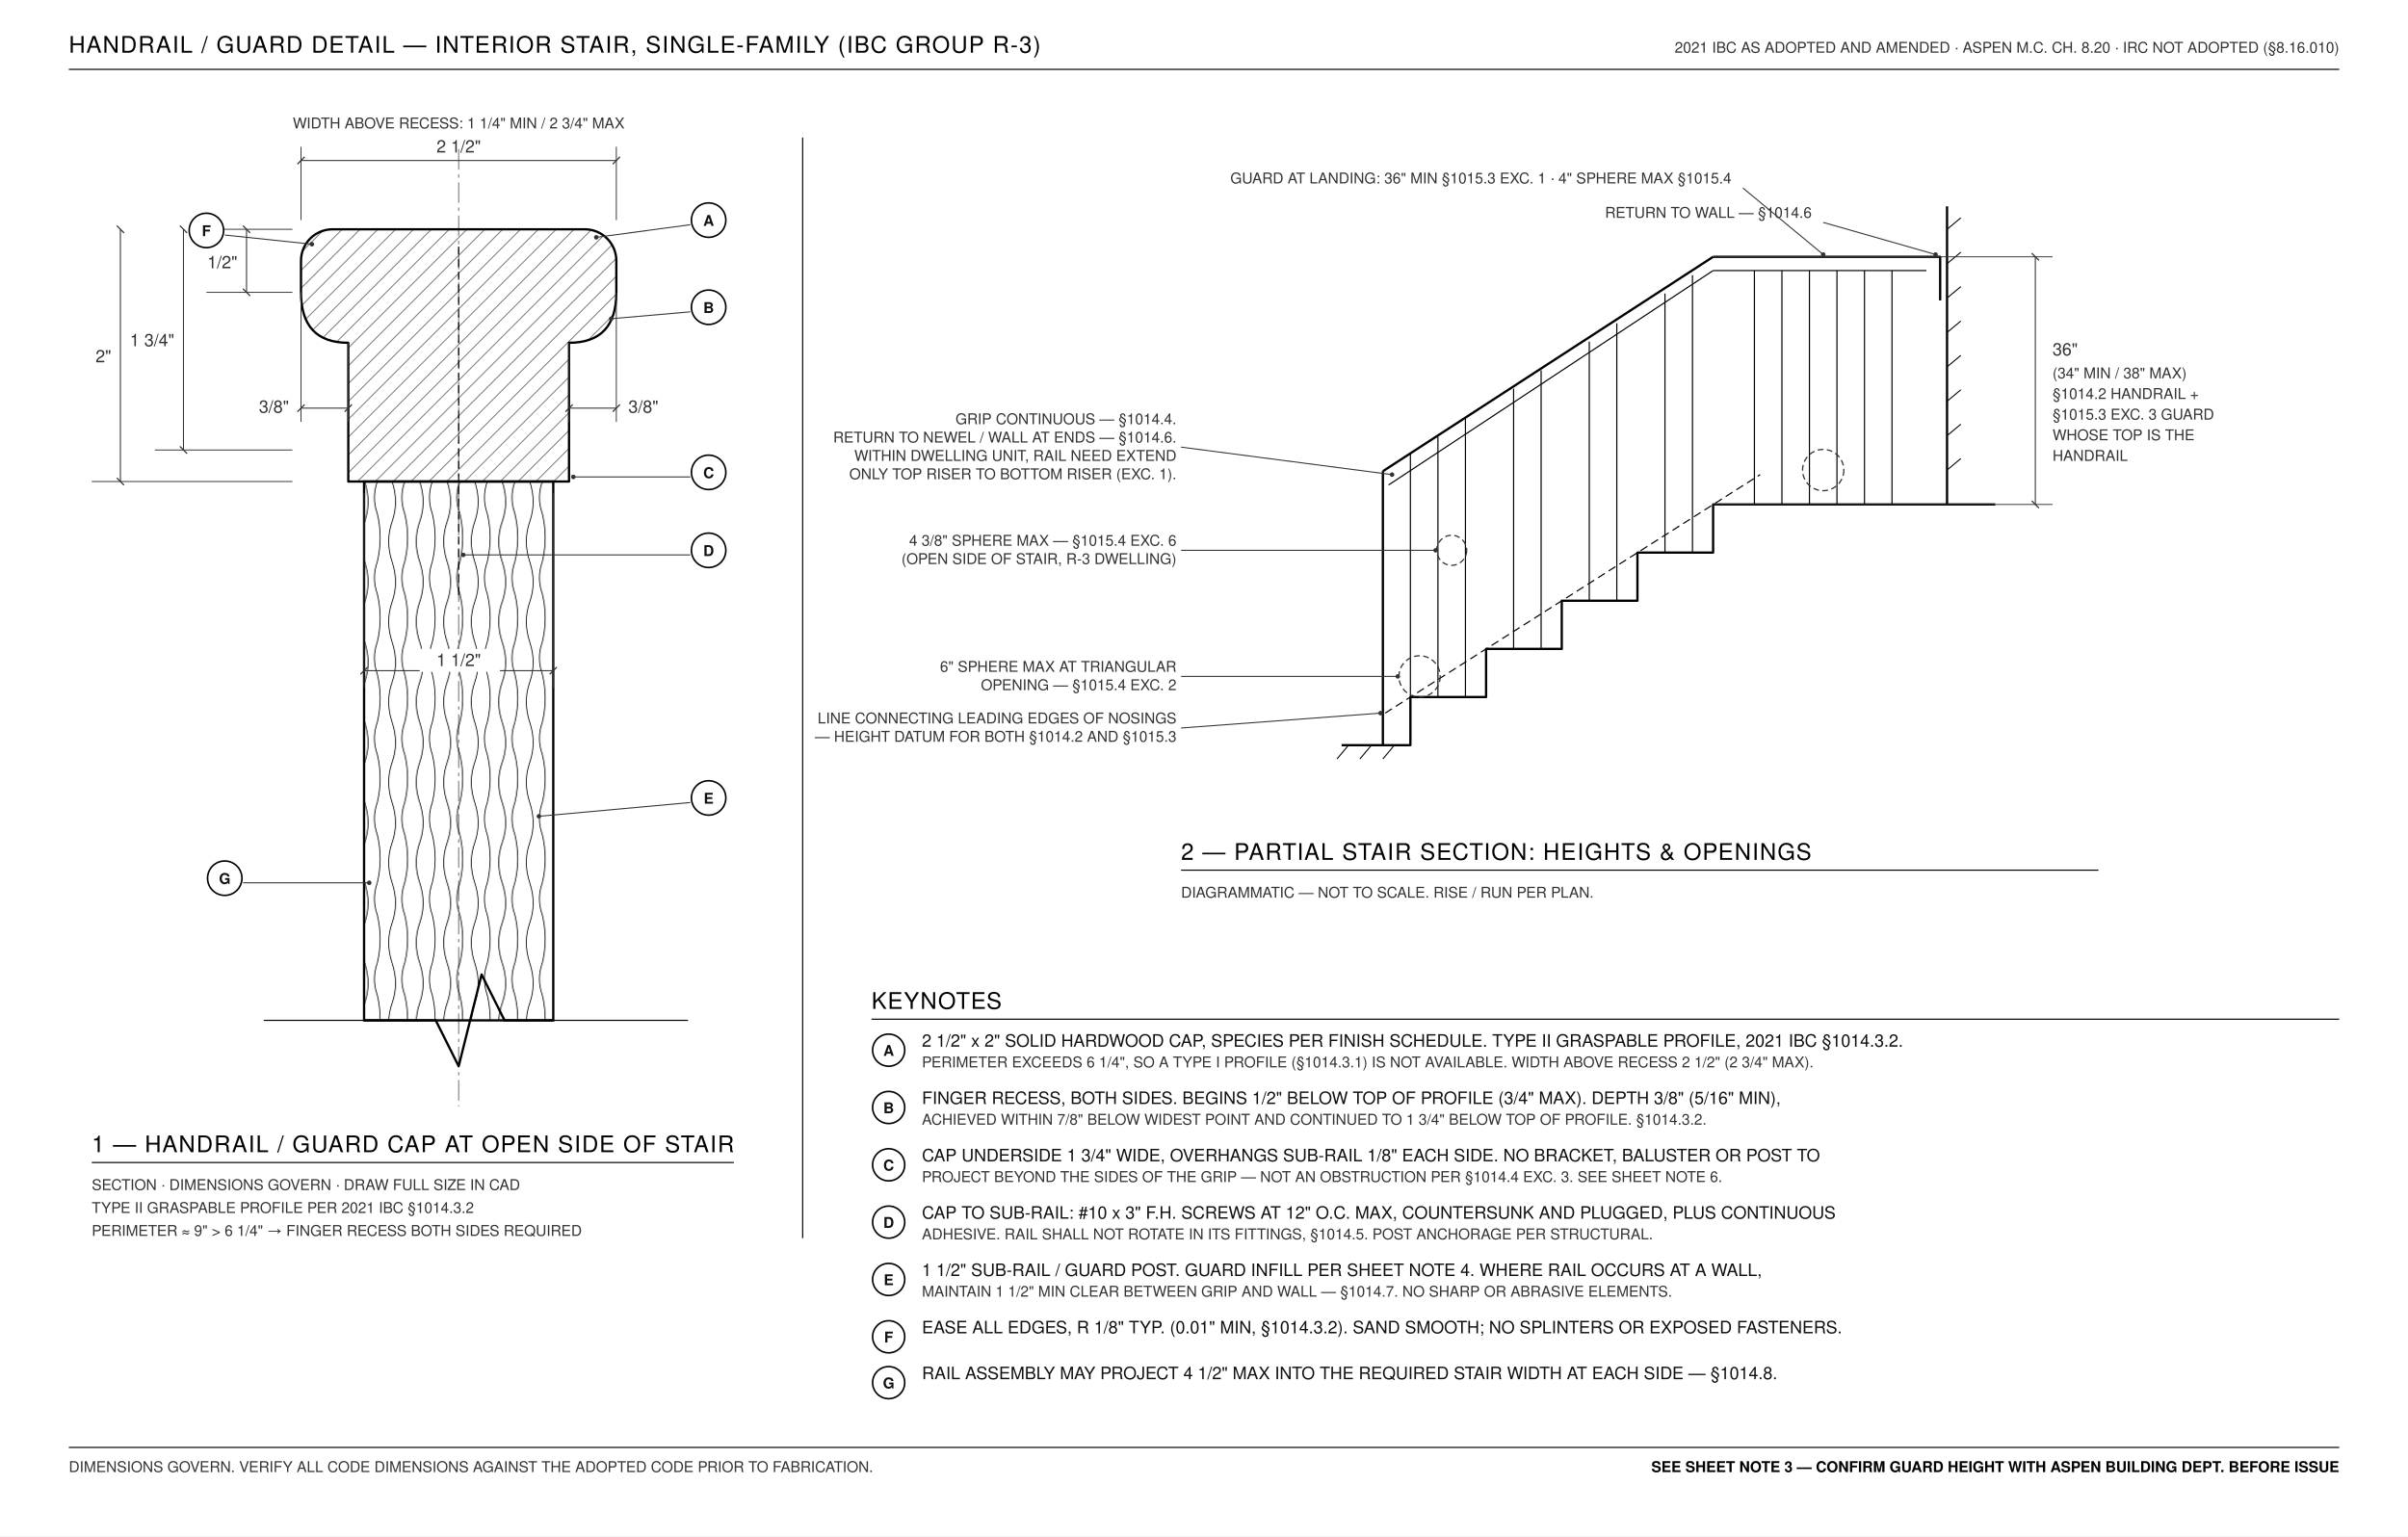
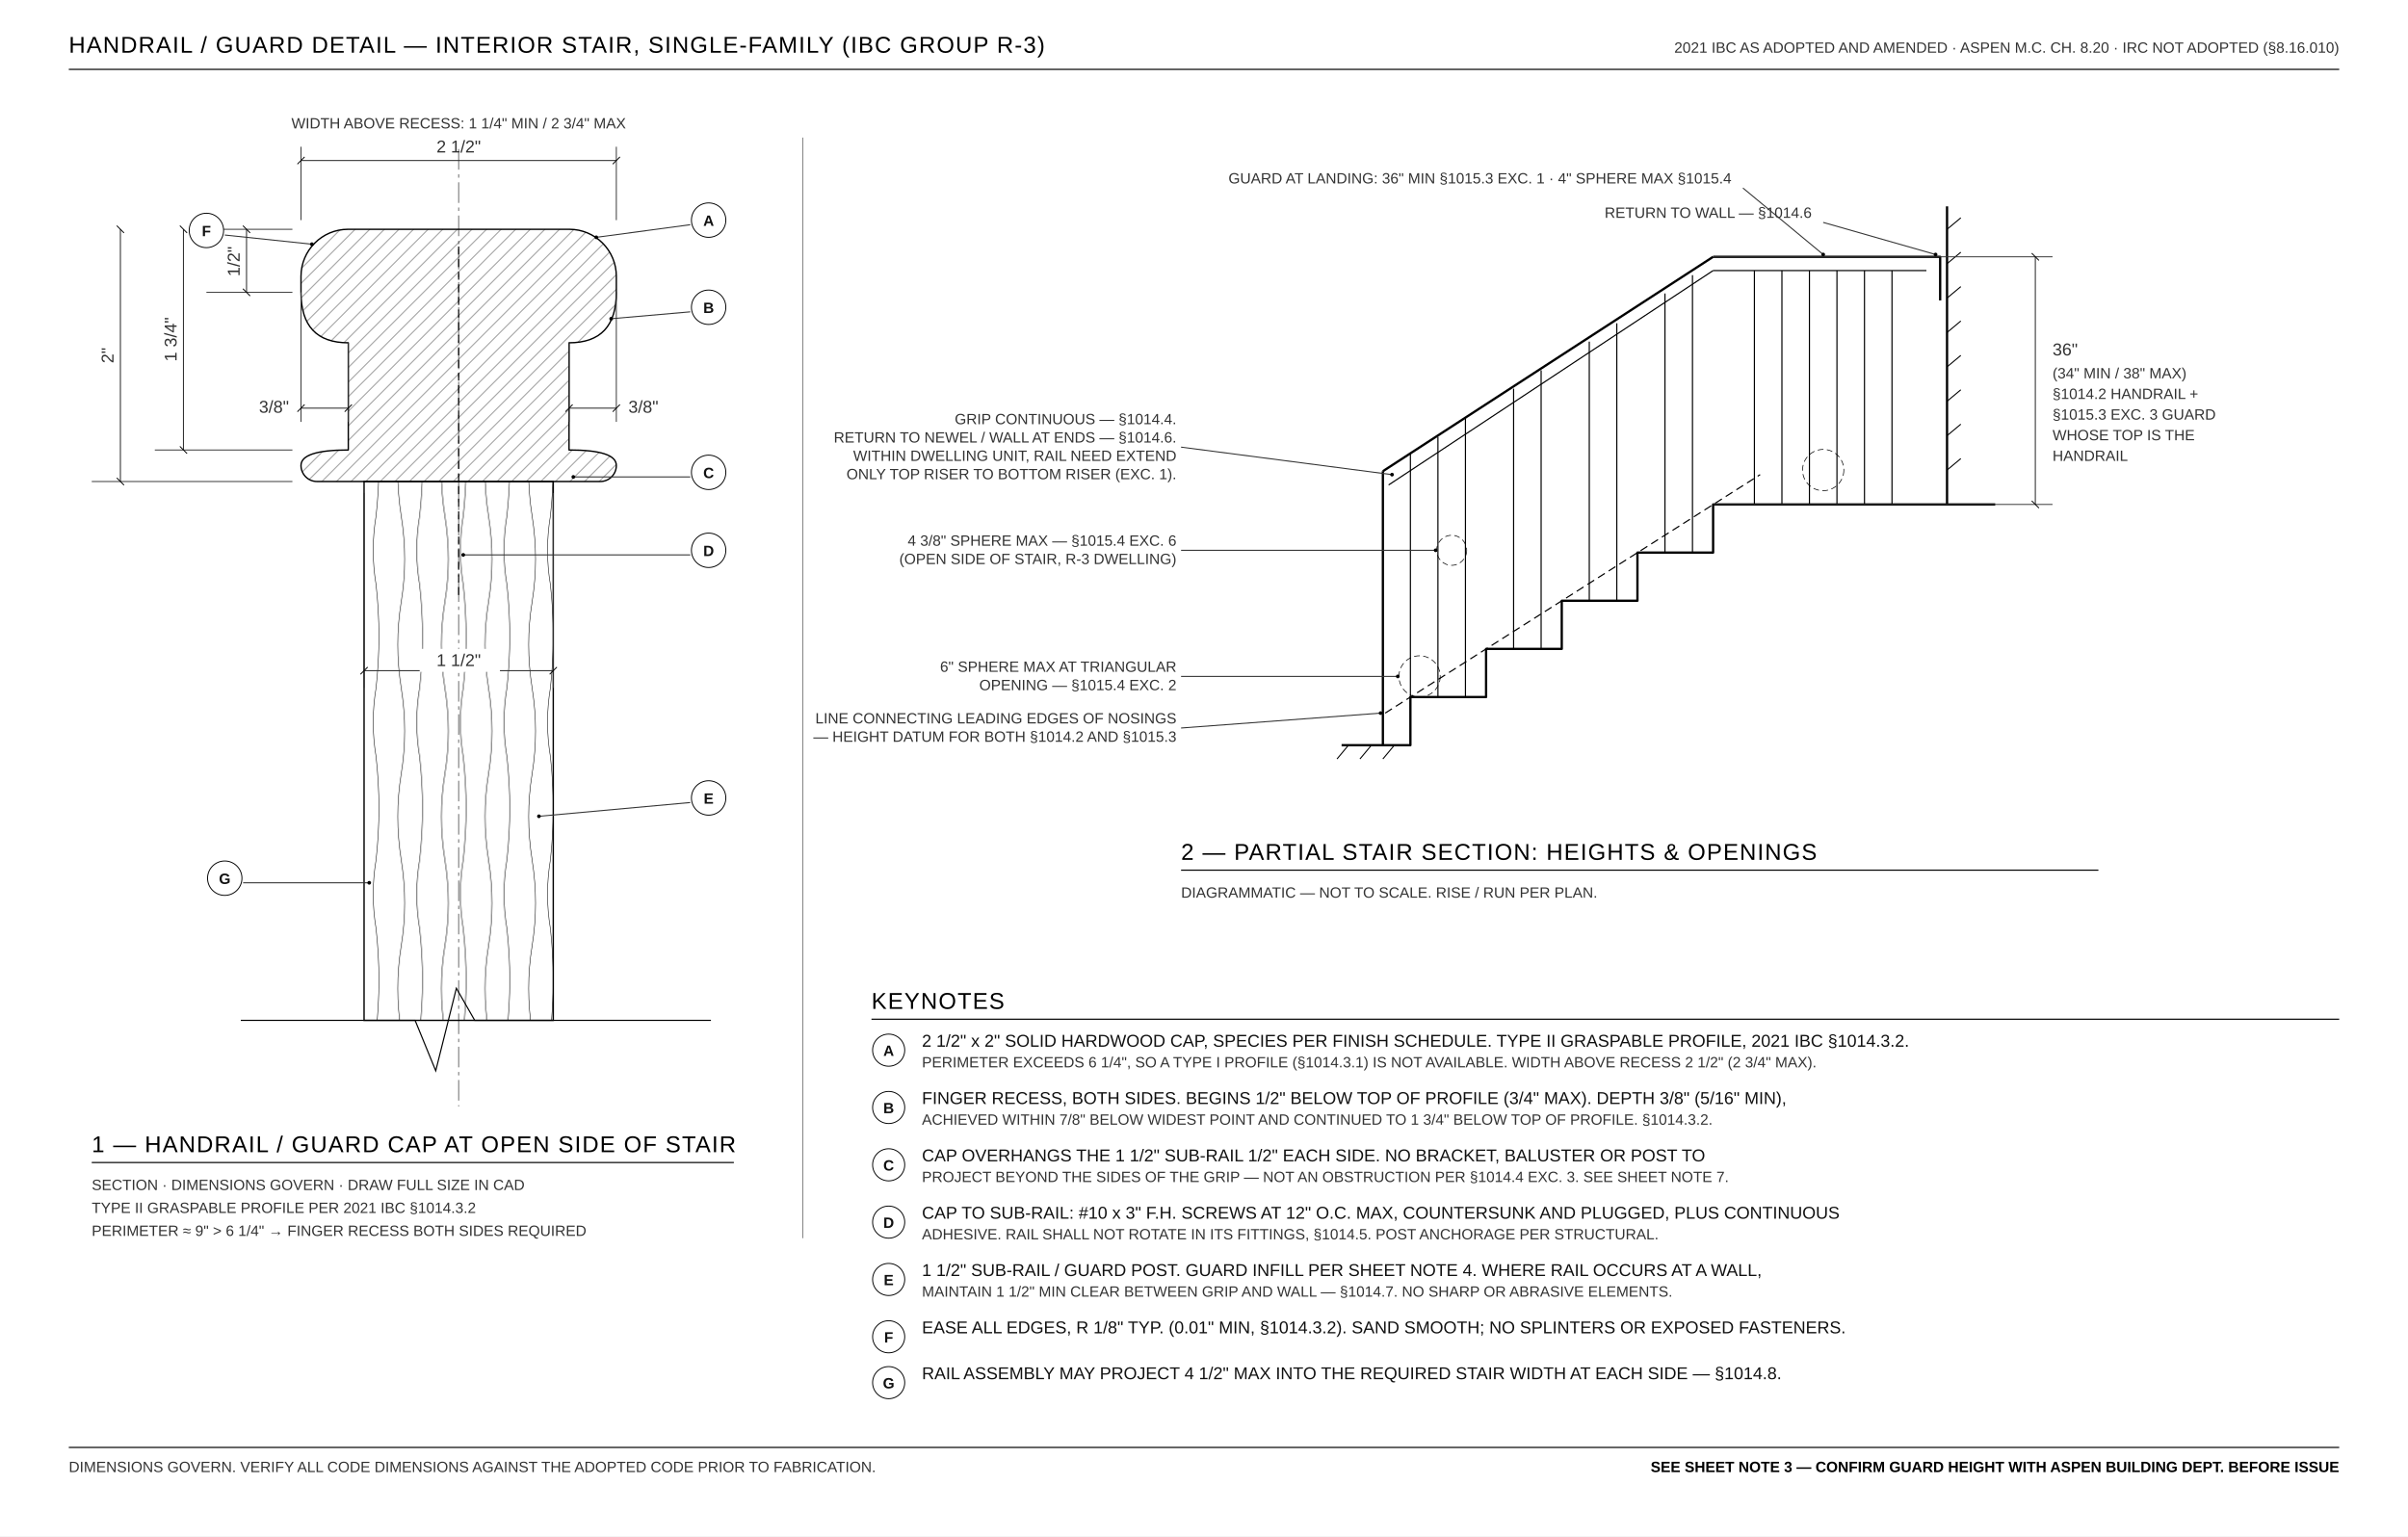
- <svg xmlns="http://www.w3.org/2000/svg" viewBox="0 0 2100 1340" width="2100" height="1340" font-family="Helvetica, Arial, sans-serif">
+ <svg xmlns="http://www.w3.org/2000/svg" viewBox="0 0 2100 1340" width="2100" height="1340" font-family="Arial, Helvetica, sans-serif">
  <defs>
-     <pattern id="hatch" width="11" height="11" patternTransform="rotate(45)" patternUnits="userSpaceOnUse">
-       <line x1="0" y1="0" x2="0" y2="11" stroke="#000" stroke-width="0.8" />
+     <pattern id="hatch" width="9" height="9" patternTransform="rotate(45)" patternUnits="userSpaceOnUse">
+       <line x1="0" y1="0" x2="0" y2="9" stroke="#000" stroke-width="0.6" />
    </pattern>
-     <pattern id="grain" width="24" height="70" patternUnits="userSpaceOnUse">
-       <path d="M6 0 q6 18 0 35 q-6 17 0 35" fill="none" stroke="#000" stroke-width="0.7" />
-       <path d="M17 0 q-5 14 0 28 q5 21 0 42" fill="none" stroke="#000" stroke-width="0.7" />
+     <pattern id="grain" width="38" height="150" patternUnits="userSpaceOnUse">
+       <path d="M8 0 q6 38 0 75 q-6 37 0 75" fill="none" stroke="#000" stroke-width="0.45" />
+       <path d="M24 0 q-5 30 0 60 q5 45 0 90" fill="none" stroke="#000" stroke-width="0.45" />
    </pattern>
    <marker id="tick" markerWidth="12" markerHeight="12" refX="6" refY="6" orient="auto">
-       <line x1="2.5" y1="9.5" x2="9.5" y2="2.5" stroke="#333" stroke-width="1.2" />
+       <line x1="2.5" y1="9.5" x2="9.5" y2="2.5" stroke="#000" stroke-width="0.9" />
    </marker>
    <marker id="dot" markerWidth="8" markerHeight="8" refX="4" refY="4" orient="auto">
-       <circle cx="4" cy="4" r="2.2" fill="#333" />
+       <circle cx="4" cy="4" r="1.8" fill="#000" />
    </marker>
    <style>
      .obj  { fill:none; stroke:#000; stroke-width:2; stroke-linejoin:round; }
      .thin { fill:none; stroke:#000; stroke-width:1; }
      .ctr  { fill:none; stroke:#666; stroke-width:0.8; stroke-dasharray:18 4 3 4; }
      .hid  { fill:none; stroke:#000; stroke-width:1; stroke-dasharray:7 4; }
      .ext  { fill:none; stroke:#333; stroke-width:0.8; }
      .dim  { fill:none; stroke:#333; stroke-width:0.9; marker-start:url(#tick); marker-end:url(#tick); }
      .lead { fill:none; stroke:#333; stroke-width:0.9; marker-end:url(#dot); }
      .t    { font-size:15px; fill:#111; }
      .td   { font-size:15px; fill:#333; }
      .ts   { font-size:13px; fill:#333; }
      .tt   { font-size:20px; fill:#000; letter-spacing:1px; }
      .tk   { font-size:13px; fill:#111; font-weight:bold; }
      .flag { font-size:13px; fill:#000; font-weight:bold; }
    </style>
  </defs>
  <rect x="0" y="0" width="2100" height="1340" fill="#fff" />
  <g id="view1">
    <line class="ctr" x1="400" y1="130" x2="400" y2="965" />
-     <path d="M 262.5 227.5              A 27.5 27.5 0 0 1 290 200              L 510 200              A 27.5 27.5 0 0 1 537.5 227.5              L 537.5 255              Q 537.5 299 496.25 299              L 496.25 420              L 303.75 420              L 303.75 299              Q 262.5 299 262.5 255 Z" fill="url(#hatch)" stroke="#000" stroke-width="2" stroke-linejoin="round" />
-     <rect x="317.5" y="420" width="165" height="470" fill="url(#grain)" stroke="#000" stroke-width="2" />
-     <path class="obj" d="M 317.5 890 L 380 890 L 400 930 L 420 850 L 440 890 L 482.5 890" />
-     <line class="thin" x1="230" y1="890" x2="317.5" y2="890" />
-     <line class="thin" x1="482.5" y1="890" x2="600" y2="890" />
+     <path d="M 262.5 241              A 41 41 0 0 1 303.5 200              L 496.5 200              A 41 41 0 0 1 537.5 241              L 537.5 255              Q 537.5 299 496.25 299              L 496.25 392.5              Q 537.5 392.5 537.5 406              A 14 14 0 0 1 523.5 420              L 276.5 420              A 14 14 0 0 1 262.5 406              Q 262.5 392.5 303.75 392.5              L 303.75 299              Q 262.5 299 262.5 255 Z" fill="url(#hatch)" stroke="#000" stroke-width="1.2" stroke-linejoin="round" />
+     <rect x="317.5" y="420" width="165" height="470" fill="url(#grain)" stroke="#000" stroke-width="1.2" />
+     <path class="thin" d="M 317.5 890 L 362 890 L 380 934 L 398 862 L 414 890 L 482.5 890" />
+     <line class="thin" x1="210" y1="890" x2="317.5" y2="890" />
+     <line class="thin" x1="482.5" y1="890" x2="620" y2="890" />
    <line class="hid" x1="400" y1="215" x2="400" y2="520" />
    <line class="ext" x1="262.5" y1="192" x2="262.5" y2="128" />
    <line class="ext" x1="537.5" y1="192" x2="537.5" y2="128" />
    <line class="dim" x1="262.5" y1="140" x2="537.5" y2="140" />
    <text class="td" x="400" y="133" text-anchor="middle">2 1/2"</text>
    <text class="ts" x="400" y="112" text-anchor="middle">WIDTH ABOVE RECESS: 1 1/4" MIN / 2 3/4" MAX</text>
    <line class="ext" x1="255" y1="200" x2="180" y2="200" />
    <line class="ext" x1="255" y1="255" x2="180" y2="255" />
    <line class="dim" x1="215" y1="200" x2="215" y2="255" />
-     <text class="td" x="207" y="234" text-anchor="end">1/2"</text>
+     <text class="td" x="209" y="228" text-anchor="middle" transform="rotate(-90 209 228)">1/2"</text>
    <line class="ext" x1="255" y1="392.5" x2="135" y2="392.5" />
    <line class="dim" x1="160" y1="200" x2="160" y2="392.5" />
-     <text class="td" x="152" y="302" text-anchor="end">1 3/4"</text>
+     <text class="td" x="154" y="296" text-anchor="middle" transform="rotate(-90 154 296)">1 3/4"</text>
    <line class="ext" x1="255" y1="420" x2="80" y2="420" />
    <line class="dim" x1="105" y1="200" x2="105" y2="420" />
-     <text class="td" x="97" y="316" text-anchor="end">2"</text>
+     <text class="td" x="99" y="310" text-anchor="middle" transform="rotate(-90 99 310)">2"</text>
    <line class="ext" x1="262.5" y1="255" x2="262.5" y2="368" />
    <line class="ext" x1="303.75" y1="299" x2="303.75" y2="368" />
    <line class="dim" x1="262.5" y1="356" x2="303.75" y2="356" />
    <line class="ext" x1="537.5" y1="255" x2="537.5" y2="368" />
    <line class="ext" x1="496.25" y1="299" x2="496.25" y2="368" />
    <line class="dim" x1="496.25" y1="356" x2="537.5" y2="356" />
    <text class="td" x="252" y="360" text-anchor="end">3/8"</text>
    <text class="td" x="548" y="360" text-anchor="start">3/8"</text>
    <line class="ext" x1="317.5" y1="430" x2="317.5" y2="600" />
    <line class="ext" x1="482.5" y1="430" x2="482.5" y2="600" />
    <line class="dim" x1="317.5" y1="585" x2="482.5" y2="585" />
    <rect x="366" y="566" width="70" height="20" fill="#fff" />
    <text class="td" x="400" y="581" text-anchor="middle">1 1/2"</text>
    <g>
      <line class="lead" x1="602" y1="196" x2="520" y2="207" />
-       <circle cx="618" cy="192" r="15" fill="#fff" stroke="#000" stroke-width="1.4" />
+       <circle cx="618" cy="192" r="15" fill="#fff" stroke="#000" stroke-width="0.8" />
      <text class="tk" x="618" y="197" text-anchor="middle">A</text>
      <line class="lead" x1="602" y1="272" x2="533" y2="278" />
-       <circle cx="618" cy="268" r="15" fill="#fff" stroke="#000" stroke-width="1.4" />
+       <circle cx="618" cy="268" r="15" fill="#fff" stroke="#000" stroke-width="0.8" />
      <text class="tk" x="618" y="273" text-anchor="middle">B</text>
      <line class="lead" x1="602" y1="416" x2="500" y2="416" />
-       <circle cx="618" cy="412" r="15" fill="#fff" stroke="#000" stroke-width="1.4" />
+       <circle cx="618" cy="412" r="15" fill="#fff" stroke="#000" stroke-width="0.8" />
      <text class="tk" x="618" y="417" text-anchor="middle">C</text>
      <line class="lead" x1="602" y1="484" x2="404" y2="484" />
-       <circle cx="618" cy="480" r="15" fill="#fff" stroke="#000" stroke-width="1.4" />
+       <circle cx="618" cy="480" r="15" fill="#fff" stroke="#000" stroke-width="0.8" />
      <text class="tk" x="618" y="485" text-anchor="middle">D</text>
      <line class="lead" x1="602" y1="700" x2="470" y2="712" />
-       <circle cx="618" cy="696" r="15" fill="#fff" stroke="#000" stroke-width="1.4" />
+       <circle cx="618" cy="696" r="15" fill="#fff" stroke="#000" stroke-width="0.8" />
      <text class="tk" x="618" y="701" text-anchor="middle">E</text>
      <line class="lead" x1="196" y1="205" x2="272" y2="213" />
-       <circle cx="180" cy="201" r="15" fill="#fff" stroke="#000" stroke-width="1.4" />
+       <circle cx="180" cy="201" r="15" fill="#fff" stroke="#000" stroke-width="0.8" />
      <text class="tk" x="180" y="206" text-anchor="middle">F</text>
      <line class="lead" x1="212" y1="770" x2="322" y2="770" />
-       <circle cx="196" cy="766" r="15" fill="#fff" stroke="#000" stroke-width="1.4" />
+       <circle cx="196" cy="766" r="15" fill="#fff" stroke="#000" stroke-width="0.8" />
      <text class="tk" x="196" y="771" text-anchor="middle">G</text>
    </g>
    <text class="tt" x="80" y="1005">1 — HANDRAIL / GUARD CAP AT OPEN SIDE OF STAIR</text>
-     <line class="thin" x1="80" y1="1014" x2="640" y2="1014" stroke-width="2" />
+     <line class="thin" x1="80" y1="1014" x2="640" y2="1014" stroke-width="1" />
    <text class="ts" x="80" y="1038">SECTION · DIMENSIONS GOVERN · DRAW FULL SIZE IN CAD</text>
    <text class="ts" x="80" y="1058">TYPE II GRASPABLE PROFILE PER 2021 IBC §1014.3.2</text>
    <text class="ts" x="80" y="1078">PERIMETER ≈ 9" &gt; 6 1/4" → FINGER RECESS BOTH SIDES REQUIRED</text>
  </g>
-   <line class="thin" x1="700" y1="120" x2="700" y2="1080" stroke="#bbb" />
+   <line x1="700" y1="120" x2="700" y2="1080" stroke="#000" stroke-width="0.4" />
  <g id="view2" transform="translate(430,10)">
    <path class="obj" d="M 740 640 L 800 640 L 800 598 L 866 598 L 866 556 L 932 556 L 932 514                          L 998 514 L 998 472 L 1064 472 L 1064 430 L 1250 430 L 1310 430" />
    <g stroke="#000" stroke-width="0.9">
      <line x1="746" y1="640" x2="736" y2="652" />
      <line x1="766" y1="640" x2="756" y2="652" />
      <line x1="786" y1="640" x2="776" y2="652" />
    </g>
    <line class="hid" x1="778" y1="612" x2="1105" y2="404" stroke="#000" />
    <line class="obj" x1="776" y1="401" x2="1064" y2="214" />
    <line class="thin" x1="781" y1="413" x2="1064" y2="226" />
    <line class="obj" x1="1064" y1="214" x2="1250" y2="214" />
    <line class="thin" x1="1064" y1="226" x2="1250" y2="226" />
    <path class="obj" d="M 1250 214 L 1262 214 L 1262 252" />
    <line class="obj" x1="1268" y1="170" x2="1268" y2="430" />
    <g stroke="#000" stroke-width="0.9">
      <line x1="1268" y1="190" x2="1280" y2="180" />
      <line x1="1268" y1="220" x2="1280" y2="210" />
      <line x1="1268" y1="250" x2="1280" y2="240" />
      <line x1="1268" y1="280" x2="1280" y2="270" />
      <line x1="1268" y1="310" x2="1280" y2="300" />
      <line x1="1268" y1="340" x2="1280" y2="330" />
      <line x1="1268" y1="370" x2="1280" y2="360" />
      <line x1="1268" y1="400" x2="1280" y2="390" />
    </g>
    <path class="obj" d="M 776 401 L 776 640" />
    <g class="thin">
      <line x1="800" y1="598" x2="800" y2="386" />
      <line x1="824" y1="598" x2="824" y2="371" />
      <line x1="848" y1="598" x2="848" y2="355" />
      <line x1="890" y1="556" x2="890" y2="329" />
      <line x1="914" y1="556" x2="914" y2="313" />
      <line x1="956" y1="514" x2="956" y2="288" />
      <line x1="980" y1="514" x2="980" y2="272" />
      <line x1="1022" y1="472" x2="1022" y2="246" />
      <line x1="1046" y1="472" x2="1046" y2="230" />
      <line x1="1100" y1="430" x2="1100" y2="226" />
      <line x1="1124" y1="430" x2="1124" y2="226" />
      <line x1="1148" y1="430" x2="1148" y2="226" />
      <line x1="1172" y1="430" x2="1172" y2="226" />
      <line x1="1196" y1="430" x2="1196" y2="226" />
      <line x1="1220" y1="430" x2="1220" y2="226" />
    </g>
-     <circle cx="836" cy="470" r="13.1" fill="none" stroke="#333" stroke-width="1.1" stroke-dasharray="5 3" />
+     <circle cx="836" cy="470" r="13.1" fill="none" stroke="#000" stroke-width="0.6" stroke-dasharray="5 3" />
    <line class="lead" x1="600" y1="470" x2="822" y2="470" />
    <text class="ts" x="596" y="466" text-anchor="end">4 3/8" SPHERE MAX — §1015.4 EXC. 6</text>
    <text class="ts" x="596" y="482" text-anchor="end">(OPEN SIDE OF STAIR, R-3 DWELLING)</text>
-     <circle cx="808" cy="580" r="18" fill="none" stroke="#333" stroke-width="1.1" stroke-dasharray="5 3" />
+     <circle cx="808" cy="580" r="18" fill="none" stroke="#000" stroke-width="0.6" stroke-dasharray="5 3" />
    <line class="lead" x1="600" y1="580" x2="789" y2="580" />
    <text class="ts" x="596" y="576" text-anchor="end">6" SPHERE MAX AT TRIANGULAR</text>
    <text class="ts" x="596" y="592" text-anchor="end">OPENING — §1015.4 EXC. 2</text>
    <line class="lead" x1="600" y1="380" x2="784" y2="404" />
    <text class="ts" x="596" y="360" text-anchor="end">GRIP CONTINUOUS — §1014.4.</text>
    <text class="ts" x="596" y="376" text-anchor="end">RETURN TO NEWEL / WALL AT ENDS — §1014.6.</text>
    <text class="ts" x="596" y="392" text-anchor="end">WITHIN DWELLING UNIT, RAIL NEED EXTEND</text>
    <text class="ts" x="596" y="408" text-anchor="end">ONLY TOP RISER TO BOTTOM RISER (EXC. 1).</text>
    <line class="lead" x1="600" y1="625" x2="774" y2="612" />
    <text class="ts" x="596" y="621" text-anchor="end">LINE CONNECTING LEADING EDGES OF NOSINGS</text>
    <text class="ts" x="596" y="637" text-anchor="end">— HEIGHT DATUM FOR BOTH §1014.2 AND §1015.3</text>
-     <circle cx="1160" cy="400" r="18" fill="none" stroke="#333" stroke-width="1.1" stroke-dasharray="5 3" />
+     <circle cx="1160" cy="400" r="18" fill="none" stroke="#000" stroke-width="0.6" stroke-dasharray="5 3" />
    <line class="lead" x1="1090" y1="154" x2="1160" y2="212" />
    <text class="ts" x="1080" y="150" text-anchor="end">GUARD AT LANDING: 36" MIN §1015.3 EXC. 1 · 4" SPHERE MAX §1015.4</text>
    <line class="ext" x1="1064" y1="430" x2="1360" y2="430" />
    <line class="ext" x1="1064" y1="214" x2="1360" y2="214" />
    <line class="dim" x1="1345" y1="214" x2="1345" y2="430" />
    <text class="td" x="1360" y="300">36"</text>
    <text class="ts" x="1360" y="320">(34" MIN / 38" MAX)</text>
    <text class="ts" x="1360" y="338">§1014.2 HANDRAIL +</text>
    <text class="ts" x="1360" y="356">§1015.3 EXC. 3 GUARD</text>
    <text class="ts" x="1360" y="374">WHOSE TOP IS THE</text>
    <text class="ts" x="1360" y="392">HANDRAIL</text>
    <line class="lead" x1="1160" y1="184" x2="1258" y2="212" />
    <text class="ts" x="1150" y="180" text-anchor="end">RETURN TO WALL — §1014.6</text>
    <text class="tt" x="600" y="740">2 — PARTIAL STAIR SECTION: HEIGHTS &amp; OPENINGS</text>
-     <line class="thin" x1="600" y1="749" x2="1400" y2="749" stroke-width="2" />
+     <line class="thin" x1="600" y1="749" x2="1400" y2="749" stroke-width="1" />
    <text class="ts" x="600" y="773">DIAGRAMMATIC — NOT TO SCALE. RISE / RUN PER PLAN.</text>
  </g>
  <g id="keynotes">
    <text class="tt" x="760" y="880">KEYNOTES</text>
-     <line class="thin" x1="760" y1="889" x2="2040" y2="889" stroke-width="2" />
-     <circle cx="775" cy="916" r="14" fill="#fff" stroke="#000" stroke-width="1.4" />
+     <line class="thin" x1="760" y1="889" x2="2040" y2="889" stroke-width="1" />
+     <circle cx="775" cy="916" r="14" fill="#fff" stroke="#000" stroke-width="0.8" />
    <text class="tk" x="775" y="921" text-anchor="middle">A</text>
    <text class="t" x="804" y="913">2 1/2" x 2" SOLID HARDWOOD CAP, SPECIES PER FINISH SCHEDULE. TYPE II GRASPABLE PROFILE, 2021 IBC §1014.3.2.</text>
    <text class="ts" x="804" y="931">PERIMETER EXCEEDS 6 1/4", SO A TYPE I PROFILE (§1014.3.1) IS NOT AVAILABLE. WIDTH ABOVE RECESS 2 1/2" (2 3/4" MAX).</text>
-     <circle cx="775" cy="966" r="14" fill="#fff" stroke="#000" stroke-width="1.4" />
+     <circle cx="775" cy="966" r="14" fill="#fff" stroke="#000" stroke-width="0.8" />
    <text class="tk" x="775" y="971" text-anchor="middle">B</text>
    <text class="t" x="804" y="963">FINGER RECESS, BOTH SIDES. BEGINS 1/2" BELOW TOP OF PROFILE (3/4" MAX). DEPTH 3/8" (5/16" MIN),</text>
    <text class="ts" x="804" y="981">ACHIEVED WITHIN 7/8" BELOW WIDEST POINT AND CONTINUED TO 1 3/4" BELOW TOP OF PROFILE. §1014.3.2.</text>
-     <circle cx="775" cy="1016" r="14" fill="#fff" stroke="#000" stroke-width="1.4" />
+     <circle cx="775" cy="1016" r="14" fill="#fff" stroke="#000" stroke-width="0.8" />
    <text class="tk" x="775" y="1021" text-anchor="middle">C</text>
-     <text class="t" x="804" y="1013">CAP UNDERSIDE 1 3/4" WIDE, OVERHANGS SUB-RAIL 1/8" EACH SIDE. NO BRACKET, BALUSTER OR POST TO</text>
-     <text class="ts" x="804" y="1031">PROJECT BEYOND THE SIDES OF THE GRIP — NOT AN OBSTRUCTION PER §1014.4 EXC. 3. SEE SHEET NOTE 6.</text>
-     <circle cx="775" cy="1066" r="14" fill="#fff" stroke="#000" stroke-width="1.4" />
+     <text class="t" x="804" y="1013">CAP OVERHANGS THE 1 1/2" SUB-RAIL 1/2" EACH SIDE. NO BRACKET, BALUSTER OR POST TO</text>
+     <text class="ts" x="804" y="1031">PROJECT BEYOND THE SIDES OF THE GRIP — NOT AN OBSTRUCTION PER §1014.4 EXC. 3. SEE SHEET NOTE 7.</text>
+     <circle cx="775" cy="1066" r="14" fill="#fff" stroke="#000" stroke-width="0.8" />
    <text class="tk" x="775" y="1071" text-anchor="middle">D</text>
    <text class="t" x="804" y="1063">CAP TO SUB-RAIL: #10 x 3" F.H. SCREWS AT 12" O.C. MAX, COUNTERSUNK AND PLUGGED, PLUS CONTINUOUS</text>
    <text class="ts" x="804" y="1081">ADHESIVE. RAIL SHALL NOT ROTATE IN ITS FITTINGS, §1014.5. POST ANCHORAGE PER STRUCTURAL.</text>
-     <circle cx="775" cy="1116" r="14" fill="#fff" stroke="#000" stroke-width="1.4" />
+     <circle cx="775" cy="1116" r="14" fill="#fff" stroke="#000" stroke-width="0.8" />
    <text class="tk" x="775" y="1121" text-anchor="middle">E</text>
    <text class="t" x="804" y="1113">1 1/2" SUB-RAIL / GUARD POST. GUARD INFILL PER SHEET NOTE 4. WHERE RAIL OCCURS AT A WALL,</text>
    <text class="ts" x="804" y="1131">MAINTAIN 1 1/2" MIN CLEAR BETWEEN GRIP AND WALL — §1014.7. NO SHARP OR ABRASIVE ELEMENTS.</text>
-     <circle cx="775" cy="1166" r="14" fill="#fff" stroke="#000" stroke-width="1.4" />
+     <circle cx="775" cy="1166" r="14" fill="#fff" stroke="#000" stroke-width="0.8" />
    <text class="tk" x="775" y="1171" text-anchor="middle">F</text>
    <text class="t" x="804" y="1163">EASE ALL EDGES, R 1/8" TYP. (0.01" MIN, §1014.3.2). SAND SMOOTH; NO SPLINTERS OR EXPOSED FASTENERS.</text>
-     <circle cx="775" cy="1206" r="14" fill="#fff" stroke="#000" stroke-width="1.4" />
+     <circle cx="775" cy="1206" r="14" fill="#fff" stroke="#000" stroke-width="0.8" />
    <text class="tk" x="775" y="1211" text-anchor="middle">G</text>
    <text class="t" x="804" y="1203">RAIL ASSEMBLY MAY PROJECT 4 1/2" MAX INTO THE REQUIRED STAIR WIDTH AT EACH SIDE — §1014.8.</text>
  </g>
  <g>
    <rect x="60" y="60" width="1980" height="1" fill="#000" />
    <text class="tt" x="60" y="46">HANDRAIL / GUARD DETAIL — INTERIOR STAIR, SINGLE-FAMILY (IBC GROUP R-3)</text>
    <text class="ts" x="2040" y="46" text-anchor="end">2021 IBC AS ADOPTED AND AMENDED · ASPEN M.C. CH. 8.20 · IRC NOT ADOPTED (§8.16.010)</text>
    <rect x="60" y="1262" width="1980" height="1" fill="#000" />
    <text class="ts" x="60" y="1284">DIMENSIONS GOVERN. VERIFY ALL CODE DIMENSIONS AGAINST THE ADOPTED CODE PRIOR TO FABRICATION.</text>
    <text class="flag" x="2040" y="1284" text-anchor="end">SEE SHEET NOTE 3 — CONFIRM GUARD HEIGHT WITH ASPEN BUILDING DEPT. BEFORE ISSUE</text>
  </g>
</svg>
